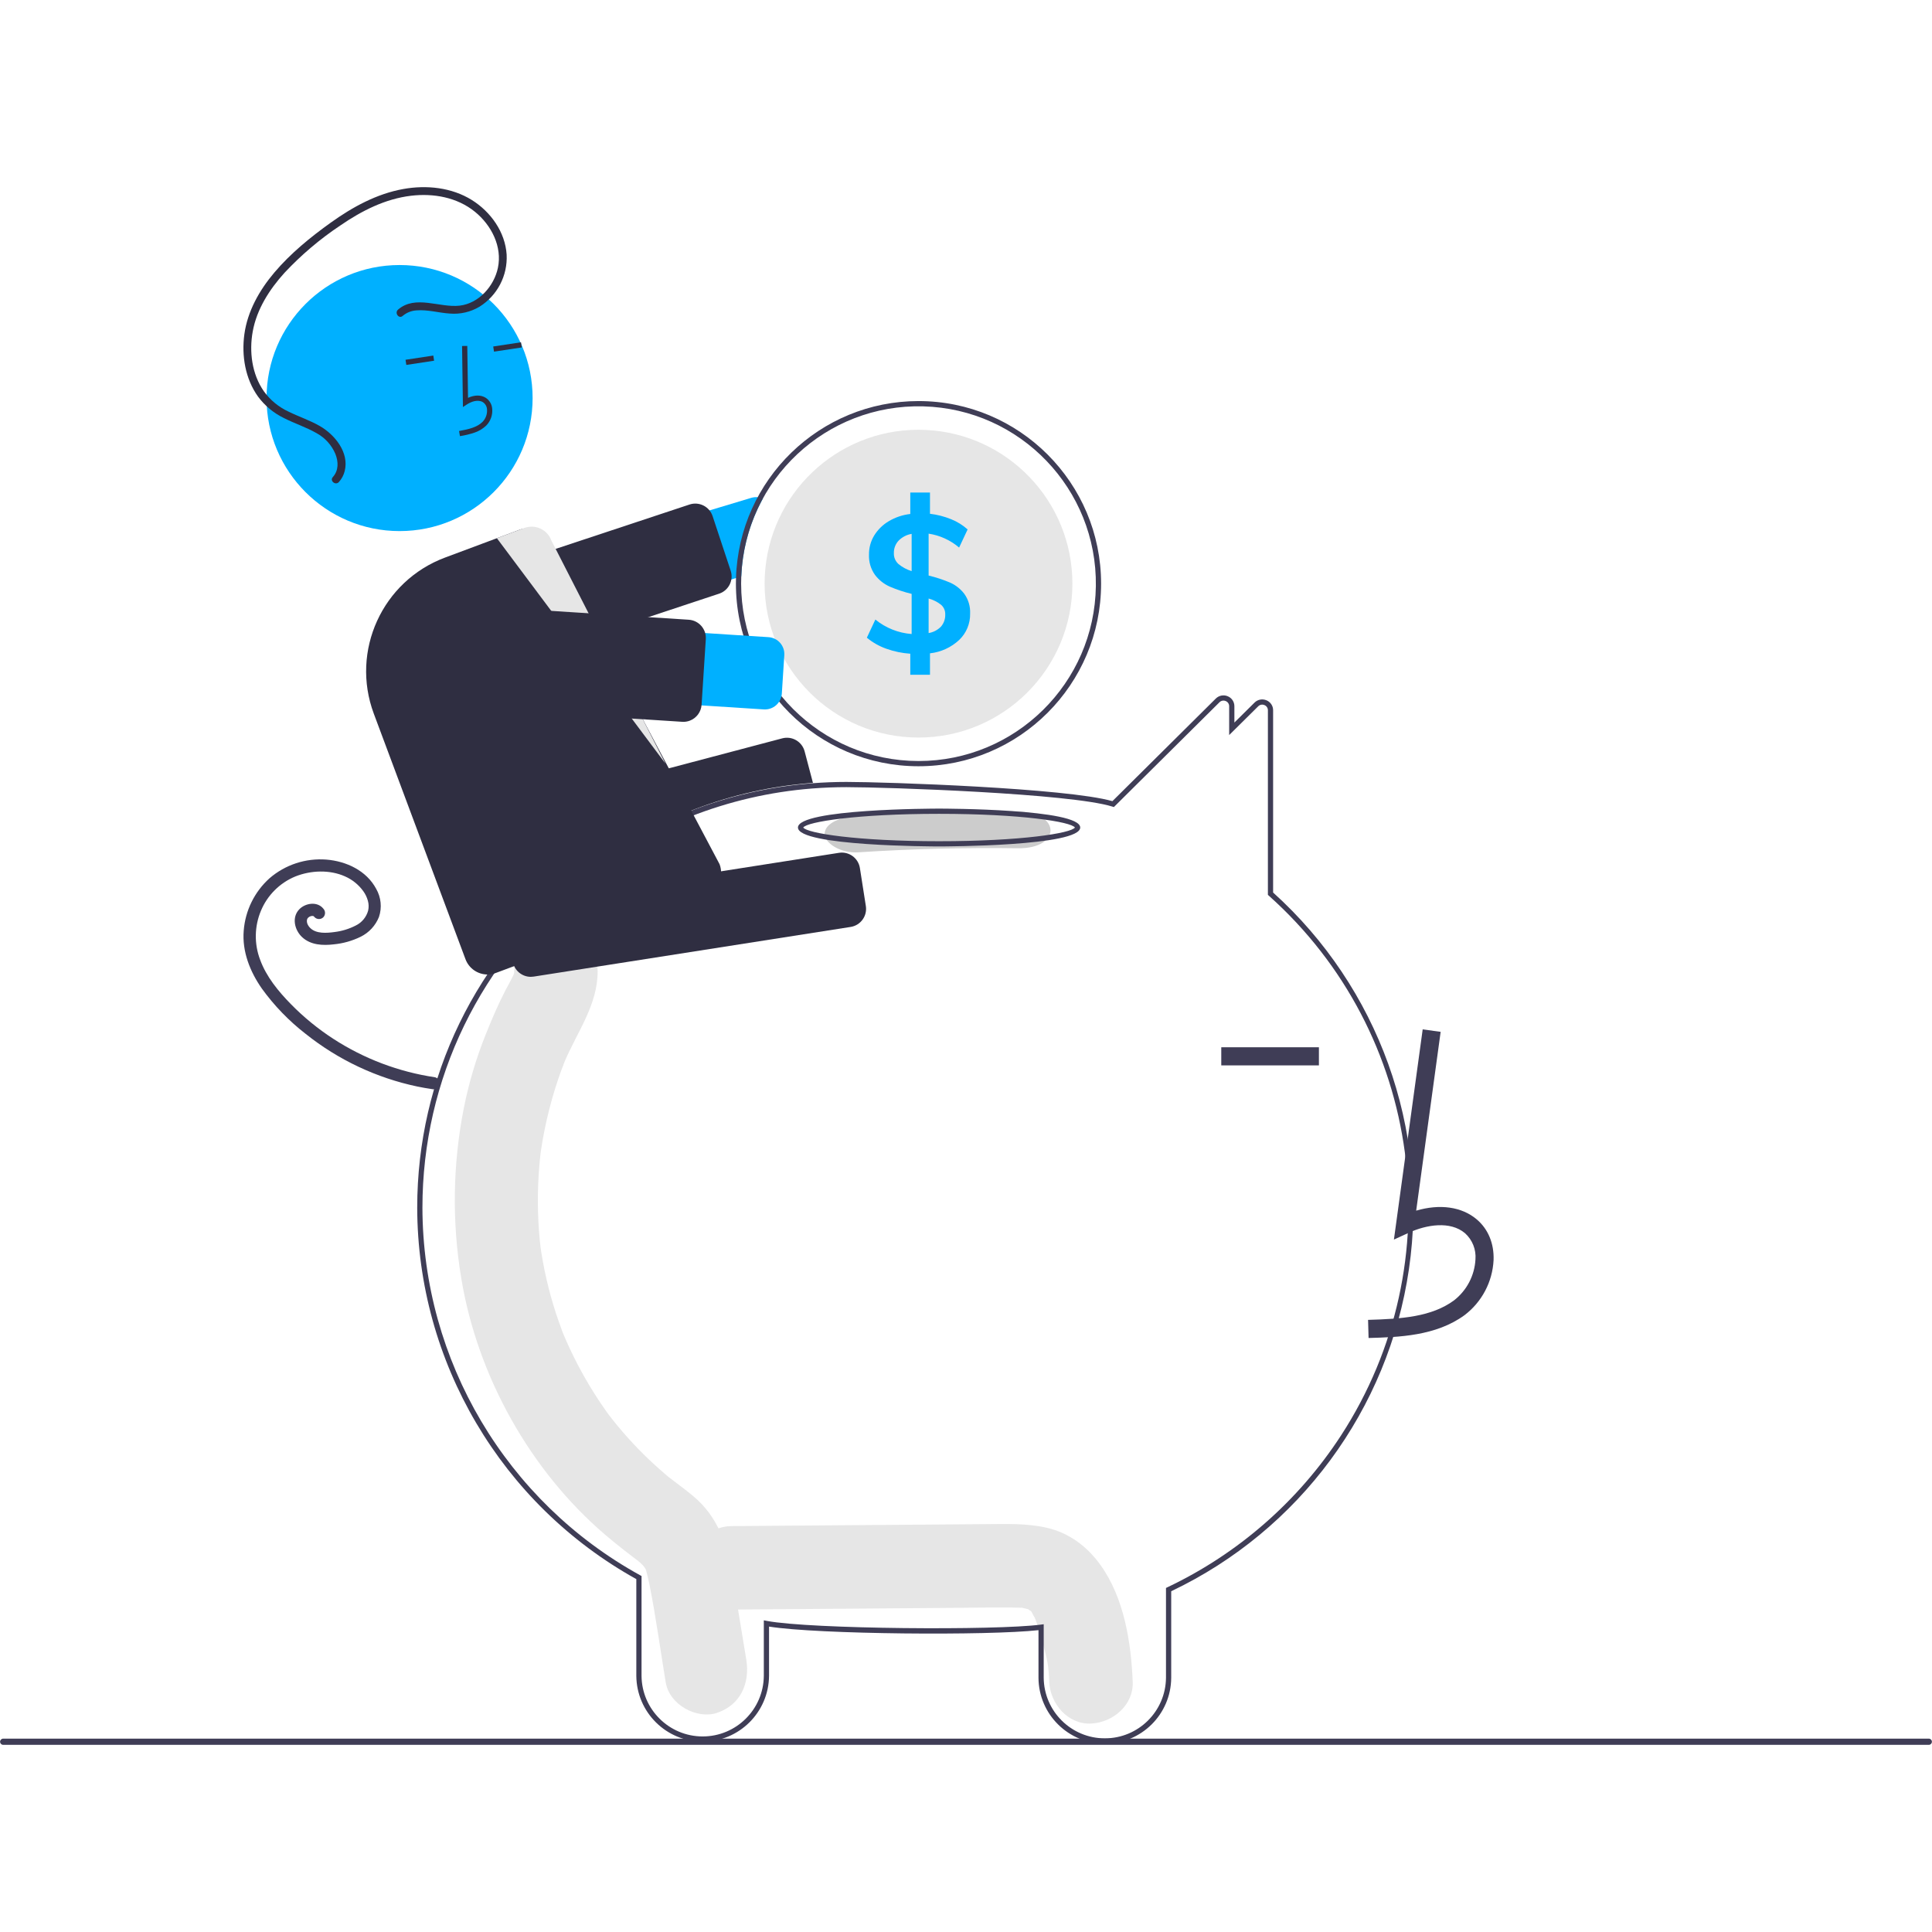
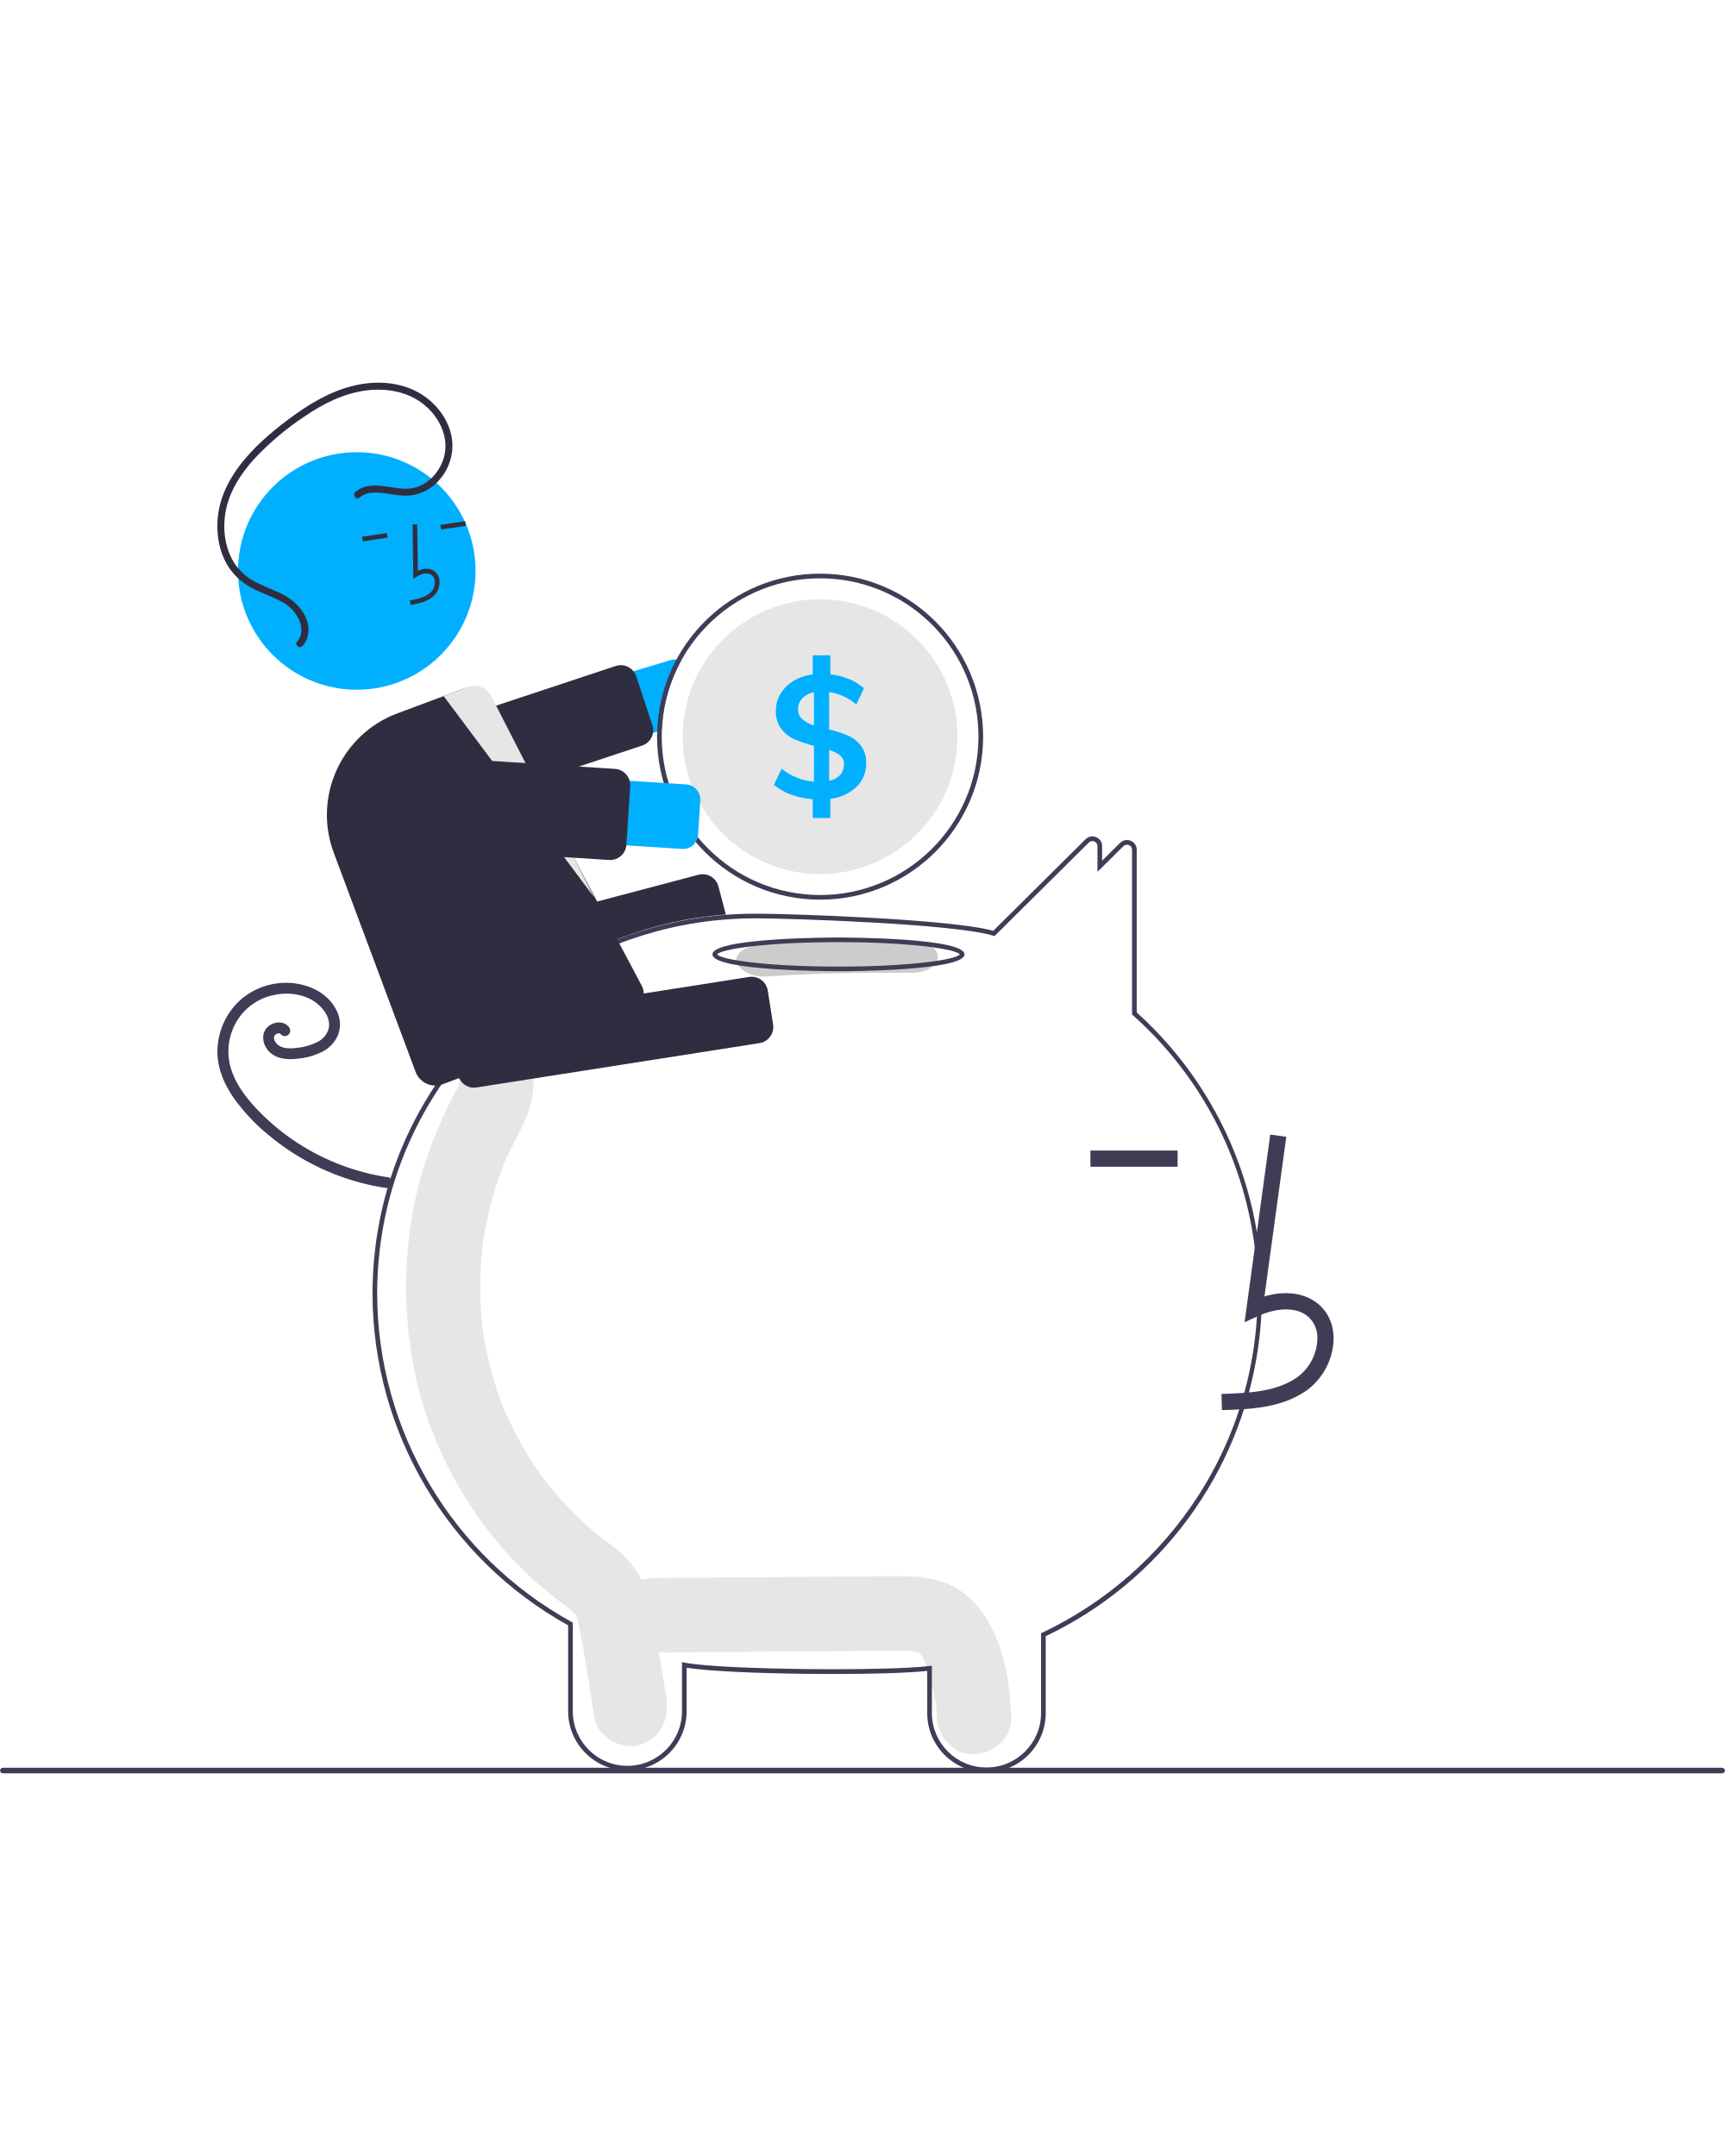
- <svg xmlns="http://www.w3.org/2000/svg" data-name="Layer 1" width="300" height="300" viewBox="0 0 740.675 597.175">
+ <svg xmlns="http://www.w3.org/2000/svg" data-name="Layer 1" width="200" height="250" viewBox="0 0 740.675 597.175">
  <path d="M651.612,679.719c-5.122-7.172-12.055-12.419-20.771-14.383-7.601-1.713-15.416-1.421-23.142-1.361l-97.692.753c-8.367.065-16.389,7.313-16,16,.386,8.614,7.032,16.069,16,16q42.926-.331,85.851-.662c6.747-.052,13.497-.174,20.244-.152,1.515.005,3.024.085,4.538.102.367.004.631.001.818-.007.047.014.086.027.147.044.79.217,1.6.366,2.394.572-.278.008.515.503.914.671.055.108.171.299.366.595.272.51,1.077,2.059,1.11,2.01a71.762,71.762,0,0,1,2.987,9.393c1.859,7.047,2.268,8.52,2.536,15.132.338,8.352,7.117,16.398,16,16,8.379-.375,16.363-7.042,16-16C663.3,709.333,660.651,692.377,651.612,679.719Z" transform="translate(-229.6623 -151.4124)" fill="#e6e6e6" />
  <path d="M515.749,715.825c-1.835-11.12-3.635-22.246-5.505-33.36-1.898-11.274-5.774-21.598-14.548-28.997-2.344-1.977-4.775-3.823-7.216-5.663-.858-.647-1.715-1.295-2.563-1.956-.051-.04-.083-.064-.127-.099-.093-.08-.205-.176-.355-.303-3.657-3.095-7.19-6.327-10.556-9.763q-4.483-4.577-8.575-9.545-1.022-1.241-2.019-2.504c-.114-.145-.729-.94-1.135-1.459-.377-.519-1.066-1.457-1.182-1.621q-1.164-1.646-2.286-3.322a156.126,156.126,0,0,1-13.187-24.115q-.547-1.251-1.068-2.517c-.093-.258-.214-.588-.374-1.029-.741-2.038-1.481-4.074-2.159-6.137q-2.16-6.571-3.714-13.336-.768-3.34-1.383-6.715-.317-1.735-.593-3.478c-.03-.193-.21-1.446-.316-2.154-.078-.712-.224-1.972-.243-2.166q-.176-1.756-.312-3.516-.307-3.96-.415-7.933-.185-7.061.253-14.122c.166-2.645.402-5.282.693-7.915.018-.162.031-.29.044-.406.018-.118.038-.251.062-.417.215-1.455.442-2.908.695-4.356a159.294,159.294,0,0,1,3.739-16.313q1.088-3.809,2.363-7.555.568-1.663,1.173-3.314c-.026.071,1.182-3.016,1.198-3.119,4.795-11.329,12.638-21.657,12.648-34.526.007-8.713-7.364-17.06-16-16.657a16.625,16.625,0,0,0-16,16.657c0,.196-.001.363-.001.525-.081.271-.148.498-.208.698-.935,2.032-2.081,3.963-3.107,5.944-2.811,5.423-5.209,11.025-7.488,16.708a159.825,159.825,0,0,0-8.529,28.628,182.098,182.098,0,0,0-.968,65.04c6.204,37.813,26.662,74.009,55.103,98.339,2.468,2.111,4.997,4.152,7.549,6.151,1.056.827,2.121,1.639,3.191,2.446.506.381,2.602,2.034,1.68,1.233,1.982,1.692,2.817,2.543,3.326,3.789.074.288.174.678.311,1.211.359,1.405.7,2.808.983,4.233,2.476,12.451,4.196,25.112,6.264,37.644,1.421,8.611,12.022,14.215,19.682,11.634C513.49,733.312,517.272,725.051,515.749,715.825Z" transform="translate(-229.6623 -151.4124)" fill="#e6e6e6" />
  <path d="M653.23,748.12a25.374,25.374,0,0,1-25.44-25.25V704.619c-19.109,2.139-84.543,1.644-103.3-1.37v18.892a25.441,25.441,0,0,1-50.88,0v-37.092a163.307,163.307,0,0,1-84-142.388c0-49.83,22.583-96.314,61.959-127.534a164.075,164.075,0,0,1,89.323-35.173c4.427-.347,8.881-.523,13.239-.523,15.352,0,84.619,2.372,101.998,7.372L695.756,347.48a4.16,4.16,0,0,1,4.55-.907,4.1,4.1,0,0,1,2.584,3.847v6.252l7.716-7.642a4.151,4.151,0,0,1,4.546-.908,4.102,4.102,0,0,1,2.587,3.848v69.865a162.759,162.759,0,0,1-39.07,267.866v33.169A25.374,25.374,0,0,1,653.23,748.12ZM629.79,702.351v20.52a23.441,23.441,0,0,0,46.88,0V688.438l.571-.271a162.456,162.456,0,0,0,66.531-58.182,160.325,160.325,0,0,0-27.699-206.96l-.332-.298V351.97a2.103,2.103,0,0,0-1.342-1.996,2.149,2.149,0,0,0-2.381.473l-11.127,11.021V350.42a2.103,2.103,0,0,0-1.342-1.996,2.154,2.154,0,0,0-2.385.477l-40.476,40.164-.575-.18c-16.156-5.057-86.513-7.454-101.982-7.454-4.306,0-8.707.174-13.082.517a162.075,162.075,0,0,0-88.237,34.746c-38.895,30.838-61.202,76.751-61.202,125.967A161.315,161.315,0,0,0,475.094,683.585l.516.286v38.27a23.441,23.441,0,0,0,46.88,0V700.854l1.185.223c16.856,3.171,87.832,3.671,104.985,1.421Z" transform="translate(-229.6623 -151.4124)" fill="#3f3d56" />
  <path d="M517.66,270.53,406.92,303.81a13.882,13.882,0,0,0,7.99,26.59l96.91-29.13,2.03-.61a67.517,67.517,0,0,1,8.29-29.86,6.165,6.165,0,0,0-2-.52A6.367,6.367,0,0,0,517.66,270.53Z" transform="translate(-229.6623 -151.4124)" fill="#00b0ff" />
  <path d="M412.995,337.495a7.013,7.013,0,0,1-6.638-4.801l-6.925-20.896a6.999,6.999,0,0,1,4.443-8.847l90.131-29.87a7,7,0,0,1,8.847,4.442l6.925,20.896a6.976,6.976,0,0,1-4.193,8.759q-.125.047-.252.088l-90.129,29.869A7.003,7.003,0,0,1,412.995,337.495Z" transform="translate(-229.6623 -151.4124)" fill="#2f2e41" />
  <path d="M581.79,233.42a70.031,70.031,0,0,0-69.97,67.85c-.02.71-.03,1.43-.03,2.15a70,70,0,1,0,70-70Zm0,138a68.071,68.071,0,0,1-68-68q0-1.395.06-2.76A67.998,67.998,0,1,1,581.79,371.42Z" transform="translate(-229.6623 -151.4124)" fill="#3f3d56" />
  <path d="M640.79,303.42a59,59,0,0,1-118,0c0-1.87.09-3.71.26-5.53A59,59,0,0,1,640.79,303.42Z" transform="translate(-229.6623 -151.4124)" fill="#e6e6e6" />
  <path d="M599.36,307.34a14.048,14.048,0,0,0-5.47-4.33,53.139,53.139,0,0,0-8.22-2.7V284.25a23.396,23.396,0,0,1,11.69,5.33l3.26-6.95a21.561,21.561,0,0,0-6.36-3.93,31.259,31.259,0,0,0-8.07-2.07v-8.14h-7.55v8.22a20.672,20.672,0,0,0-8.25,2.77,16.399,16.399,0,0,0-5.59,5.48,13.771,13.771,0,0,0-1.99,7.29,12.463,12.463,0,0,0,2.29,7.8,14.51,14.51,0,0,0,5.7,4.52,52.692,52.692,0,0,0,8.36,2.77v15.39A24.988,24.988,0,0,1,565.25,317.18l-3.26,6.96a24.58,24.58,0,0,0,7.44,4.22,34.161,34.161,0,0,0,9.21,1.92v8.07h7.55v-8.22a19.538,19.538,0,0,0,11.21-5.14,13.59,13.59,0,0,0,4.18-10.1A12.055,12.055,0,0,0,599.36,307.34Zm-20.2-8.73a14.499,14.499,0,0,1-5.03-2.7,5.32,5.32,0,0,1-1.78-4.18,6.726,6.726,0,0,1,1.82-4.81,9.202,9.202,0,0,1,4.99-2.59Zm11.25,21.28a8.557,8.557,0,0,1-4.74,2.47V309.12a13.24,13.24,0,0,1,4.74,2.37,4.658,4.658,0,0,1,1.63,3.7A6.804,6.804,0,0,1,590.41,319.89Z" transform="translate(-229.6623 -151.4124)" fill="#00b0ff" />
  <path d="M416.209,422.184a7.023,7.023,0,0,1-6.775-5.216l-3.77-14.27a7.004,7.004,0,0,1,4.975-8.551l118.941-31.43a7.015,7.015,0,0,1,8.551,4.985l3.194,12.09-.598.046a160.163,160.163,0,0,0-84.108,31.871l-.173.084-38.46,10.16A6.963,6.963,0,0,1,416.209,422.184Z" transform="translate(-229.6623 -151.4124)" fill="#2f2e41" />
  <path d="M396.51,492.671a98.108,98.108,0,0,1-39.122-14.792A95.527,95.527,0,0,1,341.214,464.65c-4.828-4.924-9.447-10.521-11.838-17.079a25.299,25.299,0,0,1,.331-18.769,24.334,24.334,0,0,1,13.169-13.126c5.99-2.389,13.226-2.644,19.055-.028a17.089,17.089,0,0,1,6.964,5.606,11.435,11.435,0,0,1,1.81,3.758,7.674,7.674,0,0,1,.09,3.759,9.016,9.016,0,0,1-4.774,5.723,24.068,24.068,0,0,1-8.152,2.486c-2.86.39-6.969.745-9.268-1.551a4.669,4.669,0,0,1-1.093-1.611,3.114,3.114,0,0,1-.172-1.458c-.034.217.139-.472.129-.445-.036.102-.194.35.03-.031a3.397,3.397,0,0,1,.233-.363c-.076.098-.243.262.055-.019a1.962,1.962,0,0,1,.914-.564c.138-.04.279-.072.418-.11.353-.096-.352.005.009-.006.139-.004.28-.001.419-.007.354-.016-.349-.097-.01-.011.132.033.262.065.392.106.282.089-.2-.207-.009.014.224.259-.235-.252.019-.001a4.624,4.624,0,0,1,.358.394,2.359,2.359,0,0,0,3.315,0,2.399,2.399,0,0,0,0-3.315c-2.311-2.865-6.877-2.157-9.215.264-2.982,3.088-1.801,7.983,1.1,10.678,3.284,3.051,7.934,3.263,12.158,2.751a29.817,29.817,0,0,0,10.269-2.902,14.398,14.398,0,0,0,7.024-7.588,13.174,13.174,0,0,0-1.056-10.769c-3.729-7.011-11.452-10.606-19.084-11.228a29.812,29.812,0,0,0-21.819,7.163,30.154,30.154,0,0,0-9.888,20.075c-.666,7.996,2.436,15.761,6.959,22.214a84.627,84.627,0,0,0,16.779,17.353,102.473,102.473,0,0,0,42.812,20.191q2.792.577,5.615.988a2.421,2.421,0,0,0,2.883-1.637,2.361,2.361,0,0,0-1.637-2.883Z" transform="translate(-229.6623 -151.4124)" fill="#3f3d56" />
  <path d="M619.895,390.794q-30.663-.433-61.133,1.556c-6.943.453-12.951,2.907-12.951,7.032,0,3.449,5.96,7.489,12.951,7.032q30.454-1.989,61.133-1.556C636.569,405.094,636.559,391.029,619.895,390.794Z" transform="translate(-229.6623 -151.4124)" fill="#ccc" />
  <path d="M589.682,404.162c-2.209,0-54.106-.083-54.106-7.251,0-7.168,51.896-7.25,54.106-7.25s54.106.083,54.106,7.25C643.787,404.079,591.891,404.162,589.682,404.162Zm-52.076-7.251c1.42,2.173,20.496,5.251,52.076,5.251s50.656-3.078,52.076-5.251c-1.42-2.173-20.496-5.25-52.076-5.25S539.025,394.738,537.605,396.911Z" transform="translate(-229.6623 -151.4124)" fill="#3f3d56" />
  <path d="M754.336,592.612c11.488-.319,25.786-.718,36.801-8.764a28.262,28.262,0,0,0,11.121-21.103c.225-6.355-2.071-11.901-6.465-15.614-5.753-4.861-14.154-6.002-23.207-3.341l9.38-68.548-6.886-.943L764.052,554.885l5.75-2.639c6.666-3.058,15.817-4.614,21.504.192a12.215,12.215,0,0,1,4.006,10.062,21.361,21.361,0,0,1-8.275,15.735c-8.572,6.261-19.969,7.069-32.895,7.43Z" transform="translate(-229.6623 -151.4124)" fill="#3f3d56" />
  <rect x="468.203" y="329.741" width="37.432" height="6.95" fill="#3f3d56" />
  <path d="M433.148,454.15a7.012,7.012,0,0,1-6.904-5.917L423.959,433.651a7.008,7.008,0,0,1,5.832-8L551.322,406.609a7.007,7.007,0,0,1,7.999,5.832l2.285,14.582a7.007,7.007,0,0,1-5.832,8l-121.531,19.042A7.096,7.096,0,0,1,433.148,454.15Z" transform="translate(-229.6623 -151.4124)" fill="#2f2e41" />
  <circle cx="153.189" cy="80.855" r="51" fill="#00b0ff" />
  <path d="M411.727,245.463a12.095,12.095,0,0,0,4.367-2.676,8.133,8.133,0,0,0,2.255-6.483,5.472,5.472,0,0,0-2.512-4.164c-1.846-1.135-4.285-1.092-6.747.049l-.284-19.908-2.0.028.334,23.404,1.522-.998c1.765-1.156,4.302-1.994,6.127-.872a3.514,3.514,0,0,1,1.573,2.69,6.146,6.146,0,0,1-1.676,4.834c-2.168,2.151-5.377,2.872-9.039,3.531l.354,1.968A32.963,32.963,0,0,0,411.727,245.463Z" transform="translate(-229.6623 -151.4124)" fill="#2f2e41" />
  <rect x="418.838" y="211.679" width="10.772" height="2" transform="translate(-256.7253 -85.49311) rotate(-8.61162)" fill="#2f2e41" />
  <rect x="385.221" y="216.769" width="10.772" height="2" transform="translate(-257.8664 -90.46937) rotate(-8.61162)" fill="#2f2e41" />
  <path d="M416.555,453.258a9.03,9.03,0,0,1-8.434-5.855L372.957,353.235a46.532,46.532,0,0,1,27.284-59.802L428.833,282.756a8.958,8.958,0,0,1,6.878.239,8.832,8.832,0,0,1,4.675,4.986L505.523,410.964a9.002,9.002,0,0,1-5.257,11.638L419.7,452.687A8.976,8.976,0,0,1,416.555,453.258Z" transform="translate(-229.6623 -151.4124)" fill="#2f2e41" />
  <path d="M420.158,285.995l64.629,86.426L441.056,286.902a8.079,8.079,0,0,0-10.349-4.846Z" transform="translate(-229.6623 -151.4124)" fill="#e6e6e6" />
  <path d="M522.49,351.63l-115.395-7.433a13.879,13.879,0,1,1,1.784-27.701l115.395,7.433a6.499,6.499,0,0,1,6.069,6.904l-.949,14.729a6.501,6.501,0,0,1-6.905,6.069Z" transform="translate(-229.6623 -151.4124)" fill="#00b0ff" />
  <path d="M491.655,356.395q-.229,0-.458-.015h-0l-94.756-6.104a6.999,6.999,0,0,1-6.536-7.435l1.62-25.158a7,7,0,0,1,7.436-6.535l94.756,6.103a7.008,7.008,0,0,1,6.535,7.435l-1.62,25.159a7.019,7.019,0,0,1-4.546,6.111A6.926,6.926,0,0,1,491.655,356.395Z" transform="translate(-229.6623 -151.4124)" fill="#2f2e41" />
  <path d="M382.267,198.353c6.709-5.77,15.923-.608,23.617-1.512,7.361-.865,13.174-7.468,14.659-14.482,1.732-8.184-2.516-16.383-8.777-21.486-6.857-5.589-15.952-7.193-24.57-6.159-9.878,1.185-18.911,5.789-27.017,11.359a121.85,121.85,0,0,0-21.442,18.169c-5.751,6.352-10.624,13.923-12.18,22.47-1.414,7.768-.334,16.375,4.258,22.955a24.205,24.205,0,0,0,9.474,7.805c3.937,1.933,8.138,3.316,11.952,5.502,5.768,3.305,11.374,10.159,9.567,17.291a9.793,9.793,0,0,1-2.226,4.19c-1.291,1.433-3.619-.461-2.325-1.897,2.273-2.523,2.183-5.888.972-8.9a16.272,16.272,0,0,0-7.233-7.954c-3.993-2.283-8.401-3.692-12.494-5.772a27.023,27.023,0,0,1-9.911-8.214c-4.898-6.807-6.363-15.666-5.253-23.861,1.202-8.868,5.759-16.927,11.471-23.68,6.216-7.349,13.852-13.571,21.652-19.159,8.37-5.997,17.617-11.067,27.85-12.9,8.87-1.59,18.485-.611,26.241,4.223,7.24,4.512,12.792,12.274,13.344,20.947a22.235,22.235,0,0,1-10.376,19.942,19.101,19.101,0,0,1-11.41,2.643c-4.262-.273-8.527-1.578-12.816-1.215a8.941,8.941,0,0,0-5.268,2.128c-1.466,1.261-3.213-1.181-1.759-2.431Z" transform="translate(-229.6623 -151.4124)" fill="#2f2e41" />
  <path d="M969.147,748.588H230.853a1.191,1.191,0,0,1,0-2.381H969.147a1.191,1.191,0,0,1,0,2.381Z" transform="translate(-229.6623 -151.4124)" fill="#3f3d56" />
</svg>
